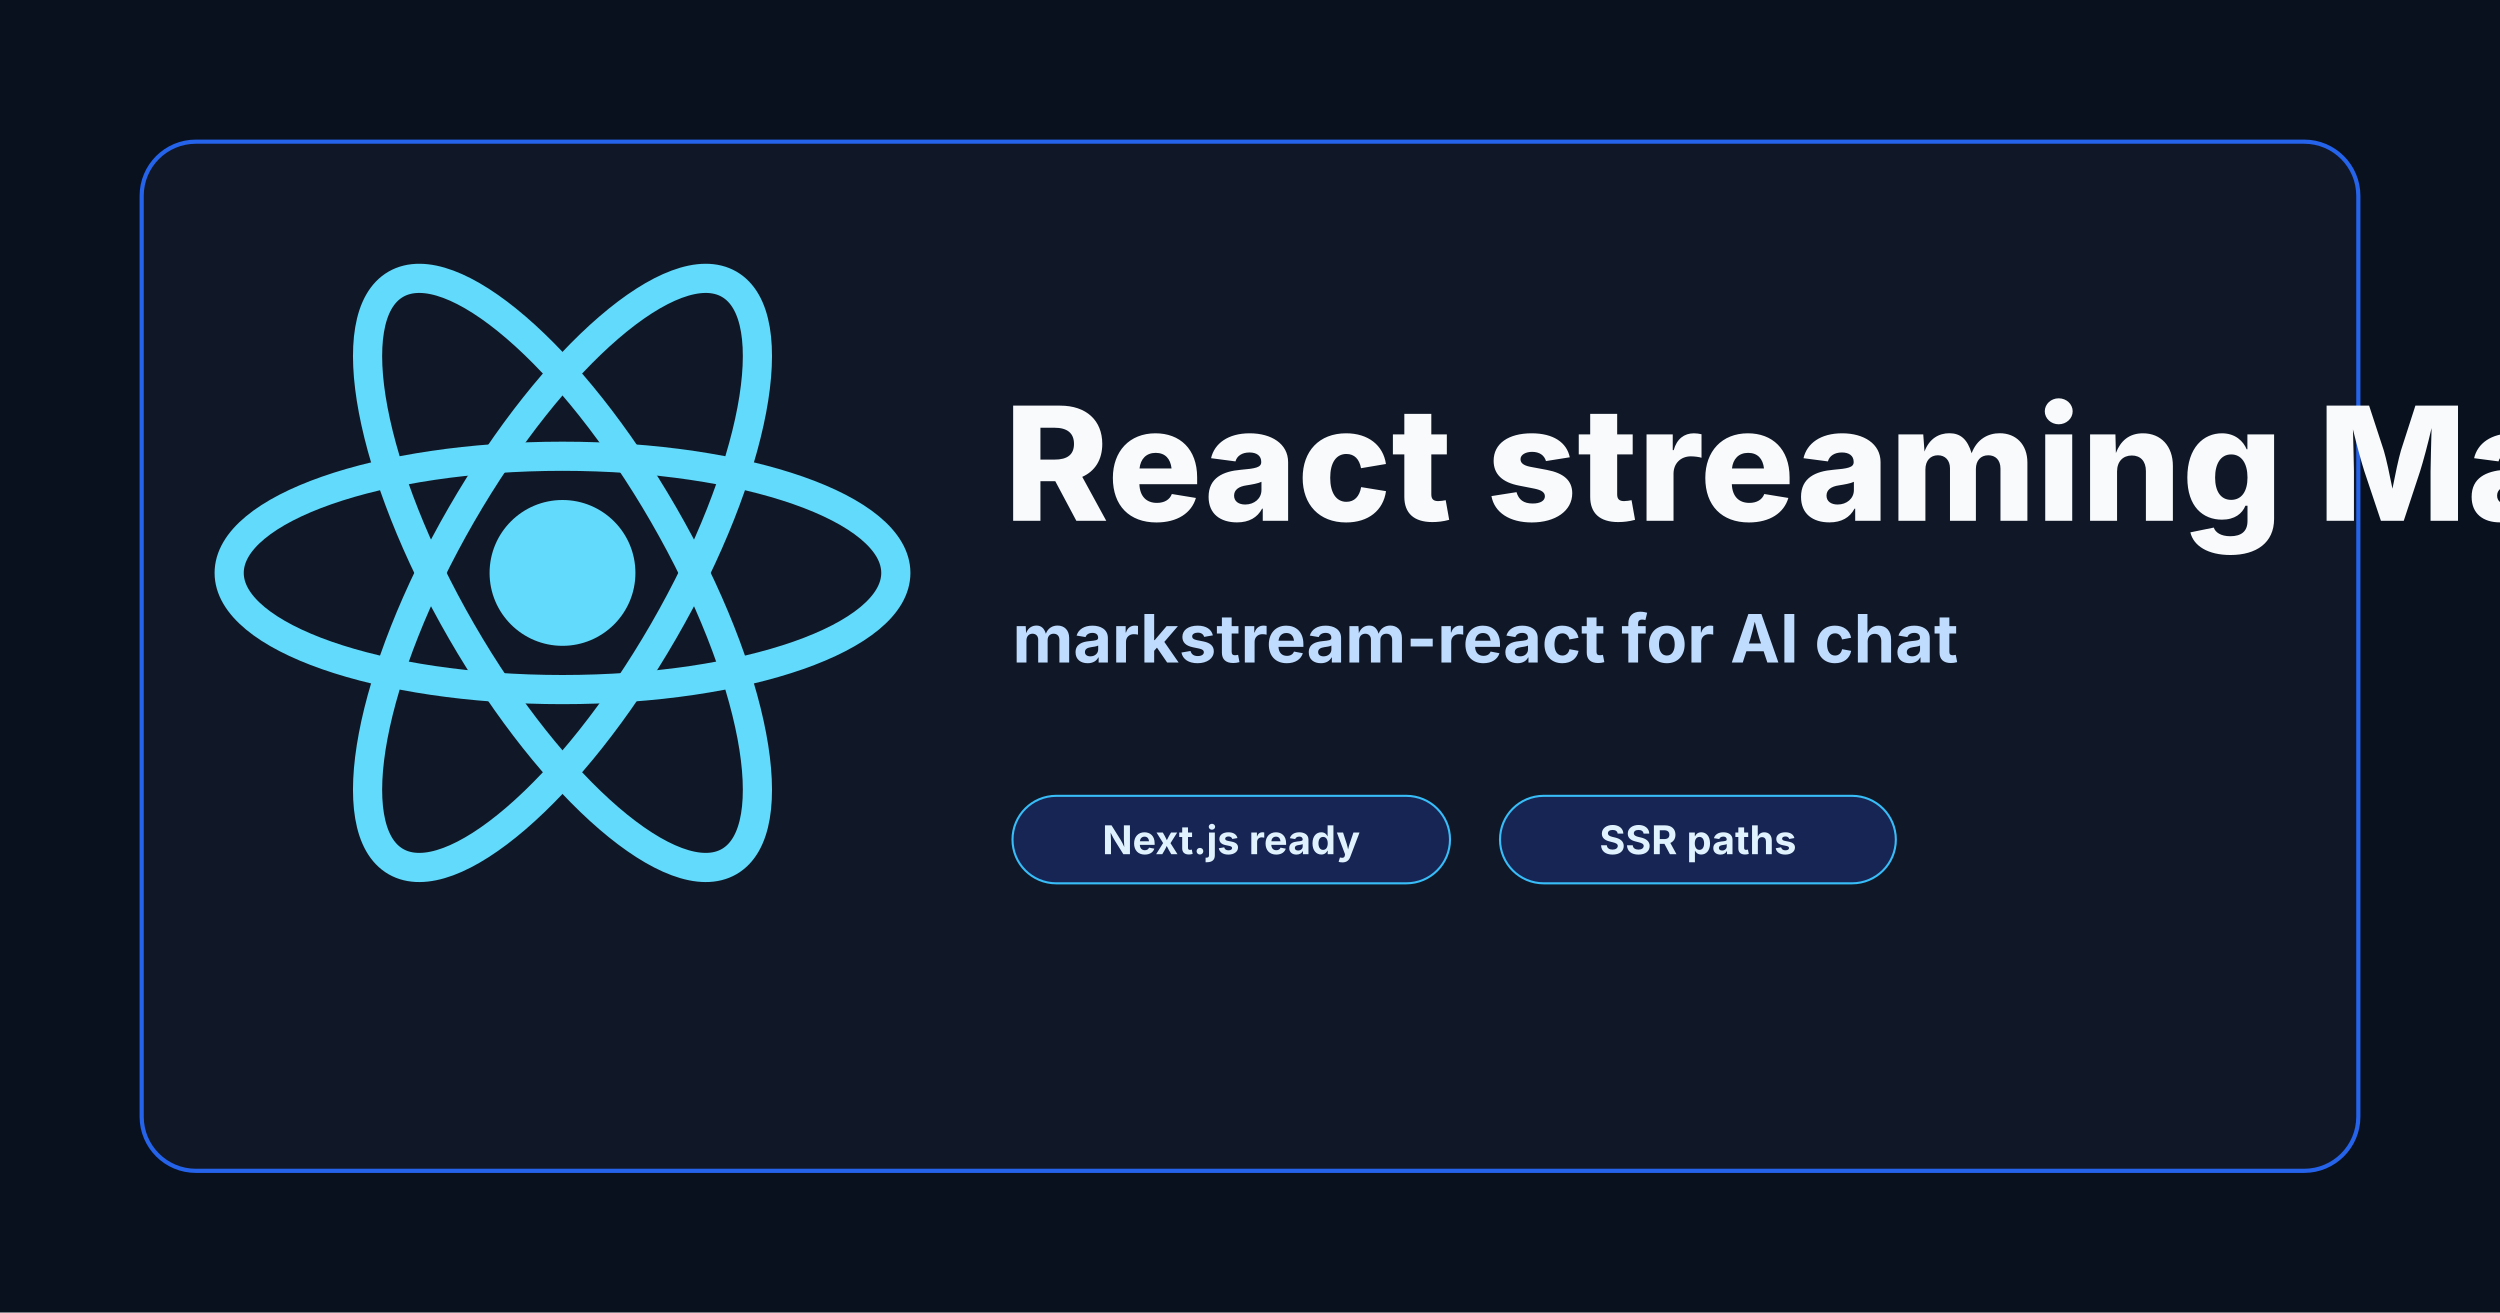
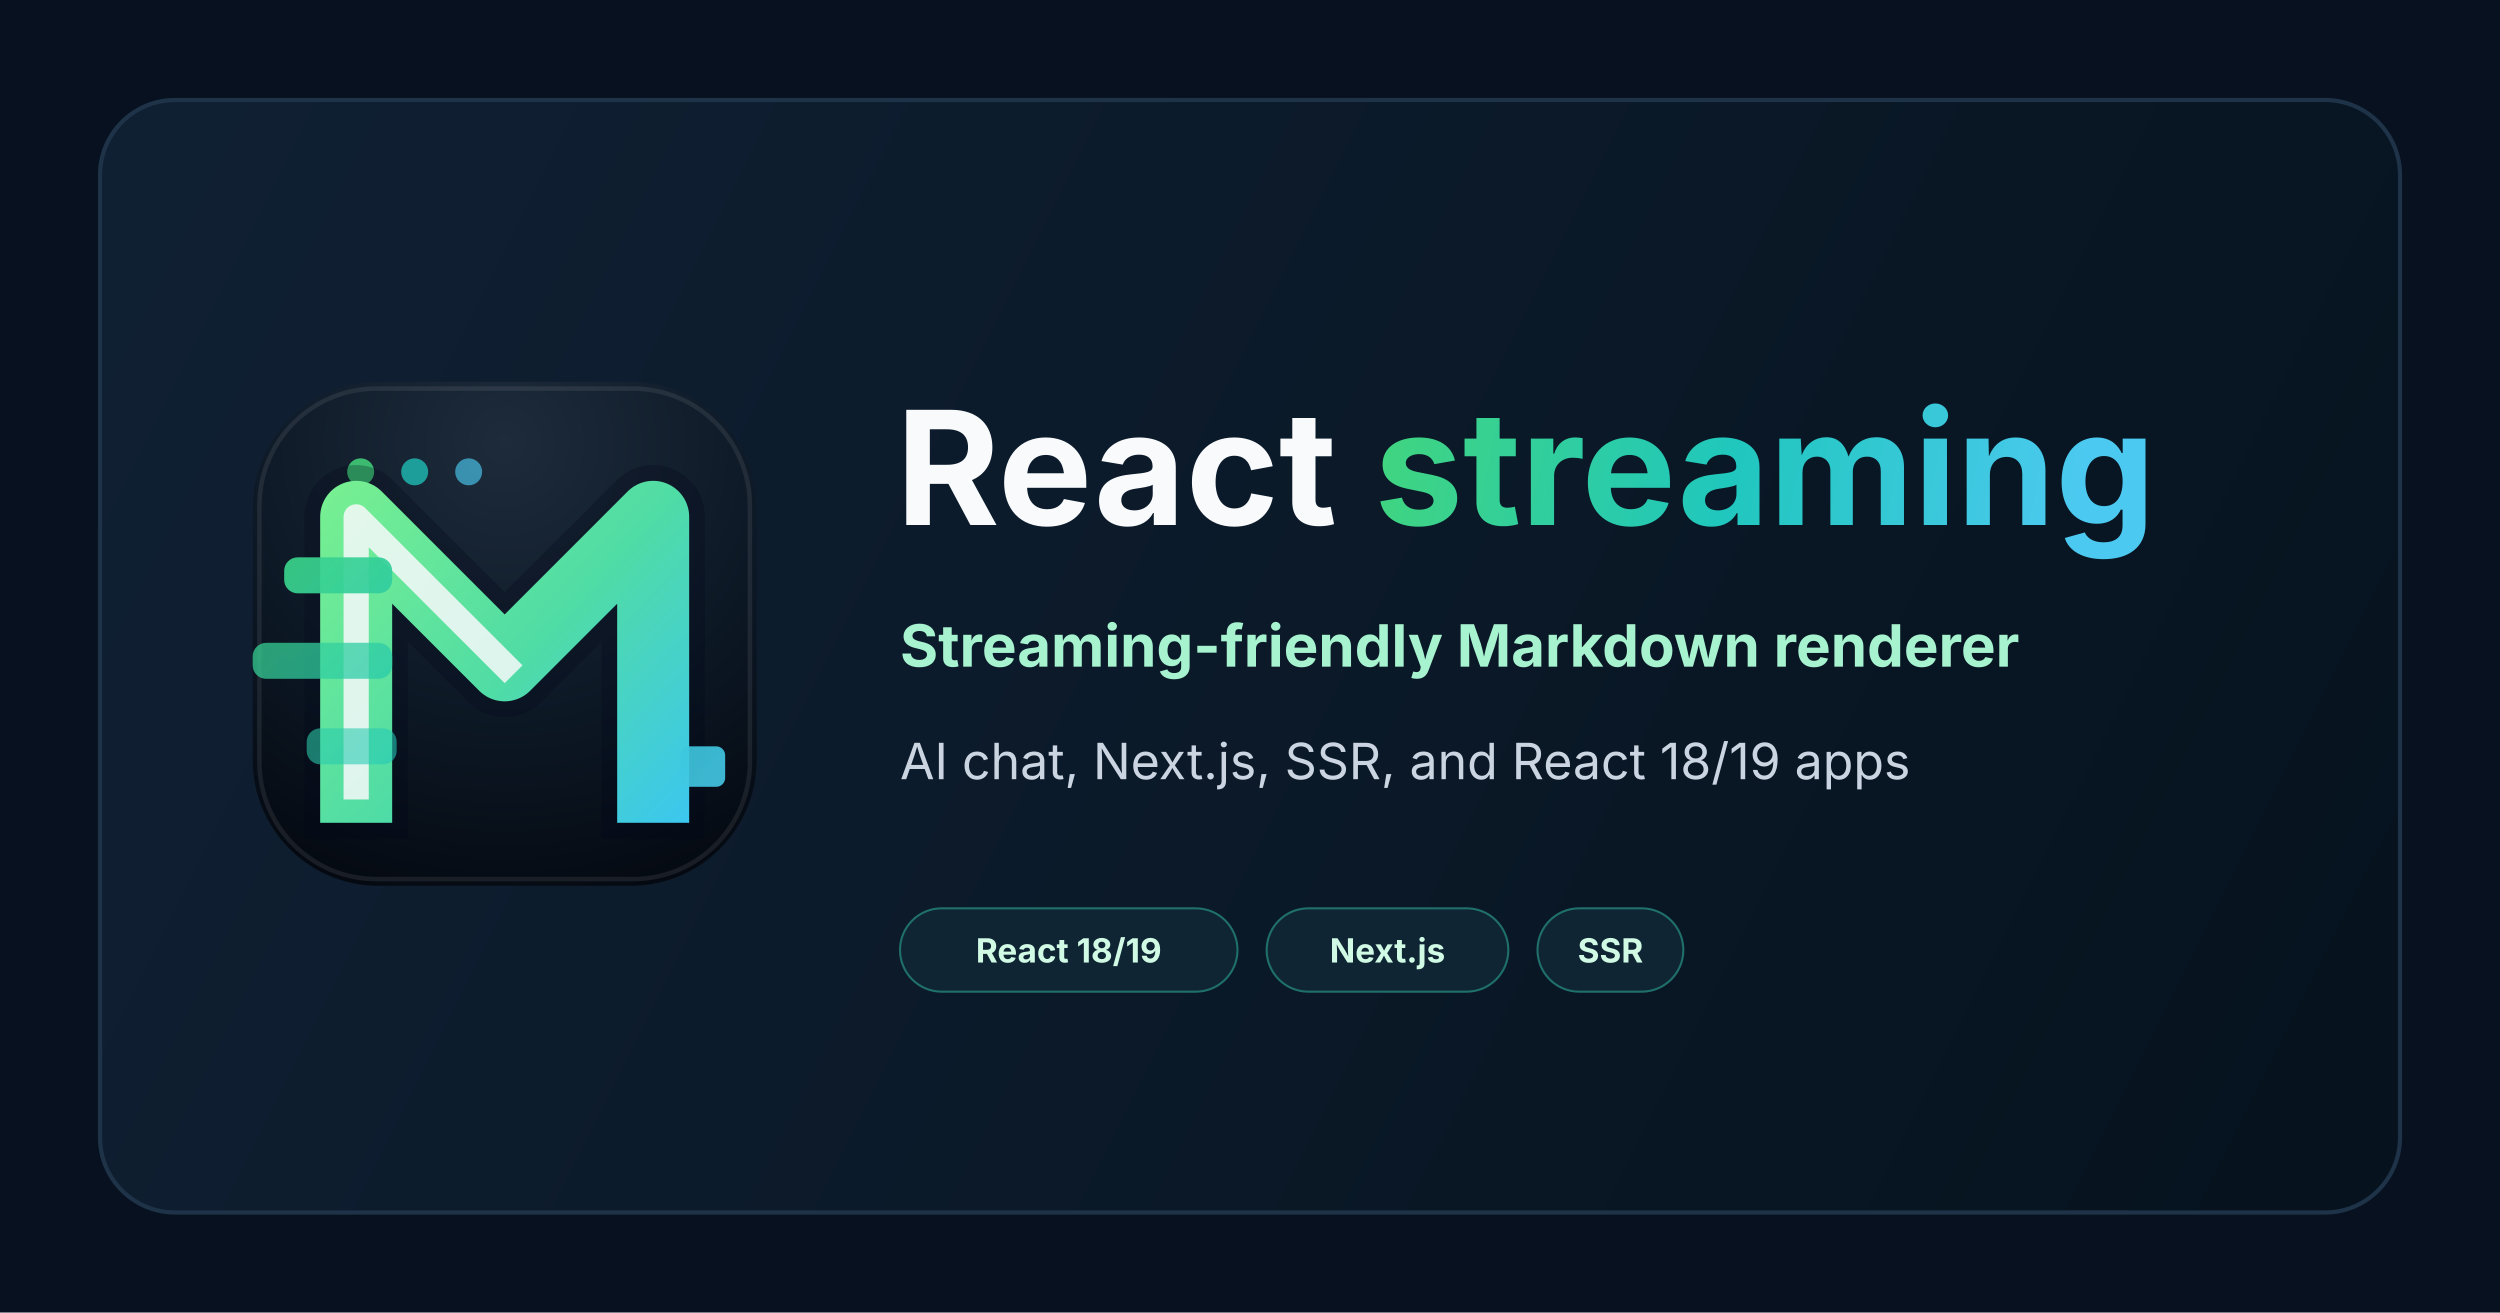
<svg xmlns="http://www.w3.org/2000/svg" width="1200" height="630" viewBox="0 0 1200 630" fill="none">
-   <rect width="1200" height="630" fill="#09111e" />
-   <rect x="68" y="68" width="1064" height="494" rx="26" fill="#101827" stroke="#2563eb" stroke-width="2" />
-   <circle cx="270" cy="275" r="35" fill="#61dafb" />
-   <ellipse cx="270" cy="275" rx="160" ry="56" stroke="#61dafb" stroke-width="14" />
-   <ellipse cx="270" cy="275" rx="160" ry="56" stroke="#61dafb" stroke-width="14" transform="rotate(60 270 275)" />
-   <ellipse cx="270" cy="275" rx="160" ry="56" stroke="#61dafb" stroke-width="14" transform="rotate(120 270 275)" />
-   <text x="482" y="250" fill="#f8fafc" font-family="Inter, ui-sans-serif, -apple-system, BlinkMacSystemFont, 'Segoe UI', sans-serif" font-size="76" font-weight="780">React streaming Markdown</text>
-   <text x="486" y="318" fill="#bfdbfe" font-family="Inter, ui-sans-serif, -apple-system, BlinkMacSystemFont, 'Segoe UI', sans-serif" font-size="32" font-weight="700">markstream-react for AI chat</text>
-   <rect x="486" y="382" width="210" height="42" rx="21" fill="#172554" stroke="#38bdf8" />
-   <text x="591" y="410" fill="#e0f2fe" font-family="Inter, ui-sans-serif, -apple-system, BlinkMacSystemFont, 'Segoe UI', sans-serif" font-size="19" font-weight="700" text-anchor="middle">Next.js ready</text>
-   <rect x="720" y="382" width="190" height="42" rx="21" fill="#172554" stroke="#38bdf8" />
-   <text x="815" y="410" fill="#e0f2fe" font-family="Inter, ui-sans-serif, -apple-system, BlinkMacSystemFont, 'Segoe UI', sans-serif" font-size="19" font-weight="700" text-anchor="middle">SSR paths</text>
+   <rect width="1200" height="630" fill="#07111f" />
+   <rect x="48" y="48" width="1104" height="534" rx="36" fill="url(#panel)" stroke="#1e3348" stroke-width="2" />
+   <g transform="translate(104 166) scale(2.16)">
+     <rect x="8" y="8" width="112" height="112" rx="28" fill="url(#tileBg)" />
+     <rect x="9.5" y="9.5" width="109" height="109" rx="26" fill="none" stroke="#fff" stroke-opacity=".08" />
+     <circle cx="32" cy="28" r="3" fill="#43d67b" opacity=".85" />
+     <circle cx="44" cy="28" r="3" fill="#20c7bd" opacity=".75" />
+     <circle cx="56" cy="28" r="3" fill="#4cc9f0" opacity=".65" />
+     <g transform="translate(0 5)">
+       <path d="M31 93V33l33 33 33-33v60" fill="none" stroke="#020617" stroke-opacity=".26" stroke-width="23" stroke-linecap="square" stroke-linejoin="round" />
+       <path d="M31 93V33l33 33 33-33v60" fill="none" stroke="url(#msGradSoft)" stroke-width="16" stroke-linecap="square" stroke-linejoin="round" />
+       <path d="M31 93V33l33 33" fill="none" stroke="#f8fafc" stroke-opacity=".84" stroke-width="5.6" stroke-linecap="square" stroke-linejoin="round" />
+       <rect x="15" y="42" width="24" height="8" rx="3" fill="url(#msGrad)" opacity=".92" />
+       <rect x="8" y="61" width="31" height="8" rx="3" fill="url(#msGrad)" opacity=".74" />
+       <rect x="20" y="80" width="20" height="8" rx="3" fill="url(#msGrad)" opacity=".58" />
+       <rect x="103" y="84" width="10" height="9" rx="2" fill="url(#msGrad)" opacity=".9" />
+     </g>
+   </g>
+   <text x="430" y="252" fill="#f8fafc" font-family="Inter, ui-sans-serif, -apple-system, BlinkMacSystemFont, 'Segoe UI', sans-serif" font-size="76" font-weight="750">React <tspan fill="url(#msGradText)">streaming</tspan>
+   </text>
+   <text x="432" y="320" fill="#a7f3d0" font-family="Inter, ui-sans-serif, -apple-system, BlinkMacSystemFont, 'Segoe UI', sans-serif" font-size="28" font-weight="700">Streaming-friendly Markdown renderer</text>
+   <text x="432" y="374" fill="#cbd5e1" font-family="Inter, ui-sans-serif, -apple-system, BlinkMacSystemFont, 'Segoe UI', sans-serif" font-size="24">AI chat, Next.js, SSR, and React 18/19 apps</text>
+   <g transform="translate(432 436)">
+     <rect width="162" height="40" rx="20" fill="#0f2534" stroke="#1f6f6b" />
+     <text x="81" y="26" fill="#d1fae5" font-family="Inter, ui-sans-serif, -apple-system, BlinkMacSystemFont, 'Segoe UI', sans-serif" font-size="16" font-weight="700" text-anchor="middle">React 18/19</text>
+     <rect x="176" width="116" height="40" rx="20" fill="#0f2534" stroke="#1f6f6b" />
+     <text x="234" y="26" fill="#d1fae5" font-family="Inter, ui-sans-serif, -apple-system, BlinkMacSystemFont, 'Segoe UI', sans-serif" font-size="16" font-weight="700" text-anchor="middle">Next.js</text>
+     <rect x="306" width="70" height="40" rx="20" fill="#0f2534" stroke="#1f6f6b" />
+     <text x="341" y="26" fill="#d1fae5" font-family="Inter, ui-sans-serif, -apple-system, BlinkMacSystemFont, 'Segoe UI', sans-serif" font-size="16" font-weight="700" text-anchor="middle">SSR</text>
+   </g>
+   <defs>
+     <linearGradient id="panel" x1="78" y1="70" x2="1088" y2="576" gradientUnits="userSpaceOnUse">
+       <stop stop-color="#102033" />
+       <stop offset="1" stop-color="#06131f" />
+     </linearGradient>
+     <linearGradient id="msGrad" x1="18" y1="18" x2="112" y2="108" gradientUnits="userSpaceOnUse">
+       <stop stop-color="#43d67b" />
+       <stop offset=".52" stop-color="#20c7bd" />
+       <stop offset="1" stop-color="#4cc9f0" />
+     </linearGradient>
+     <linearGradient id="msGradSoft" x1="20" y1="20" x2="108" y2="100" gradientUnits="userSpaceOnUse">
+       <stop stop-color="#7df28f" />
+       <stop offset=".55" stop-color="#50dca5" />
+       <stop offset="1" stop-color="#3bc6f2" />
+     </linearGradient>
+     <linearGradient id="msGradText" x1="646" y1="228" x2="988" y2="292" gradientUnits="userSpaceOnUse">
+       <stop stop-color="#43d67b" />
+       <stop offset=".52" stop-color="#20c7bd" />
+       <stop offset="1" stop-color="#4cc9f0" />
+     </linearGradient>
+     <radialGradient id="tileBg" cx="50%" cy="12%" r="92%">
+       <stop stop-color="#1d2b3b" />
+       <stop offset=".62" stop-color="#0c1724" />
+       <stop offset="1" stop-color="#050a12" />
+     </radialGradient>
+   </defs>
</svg>
